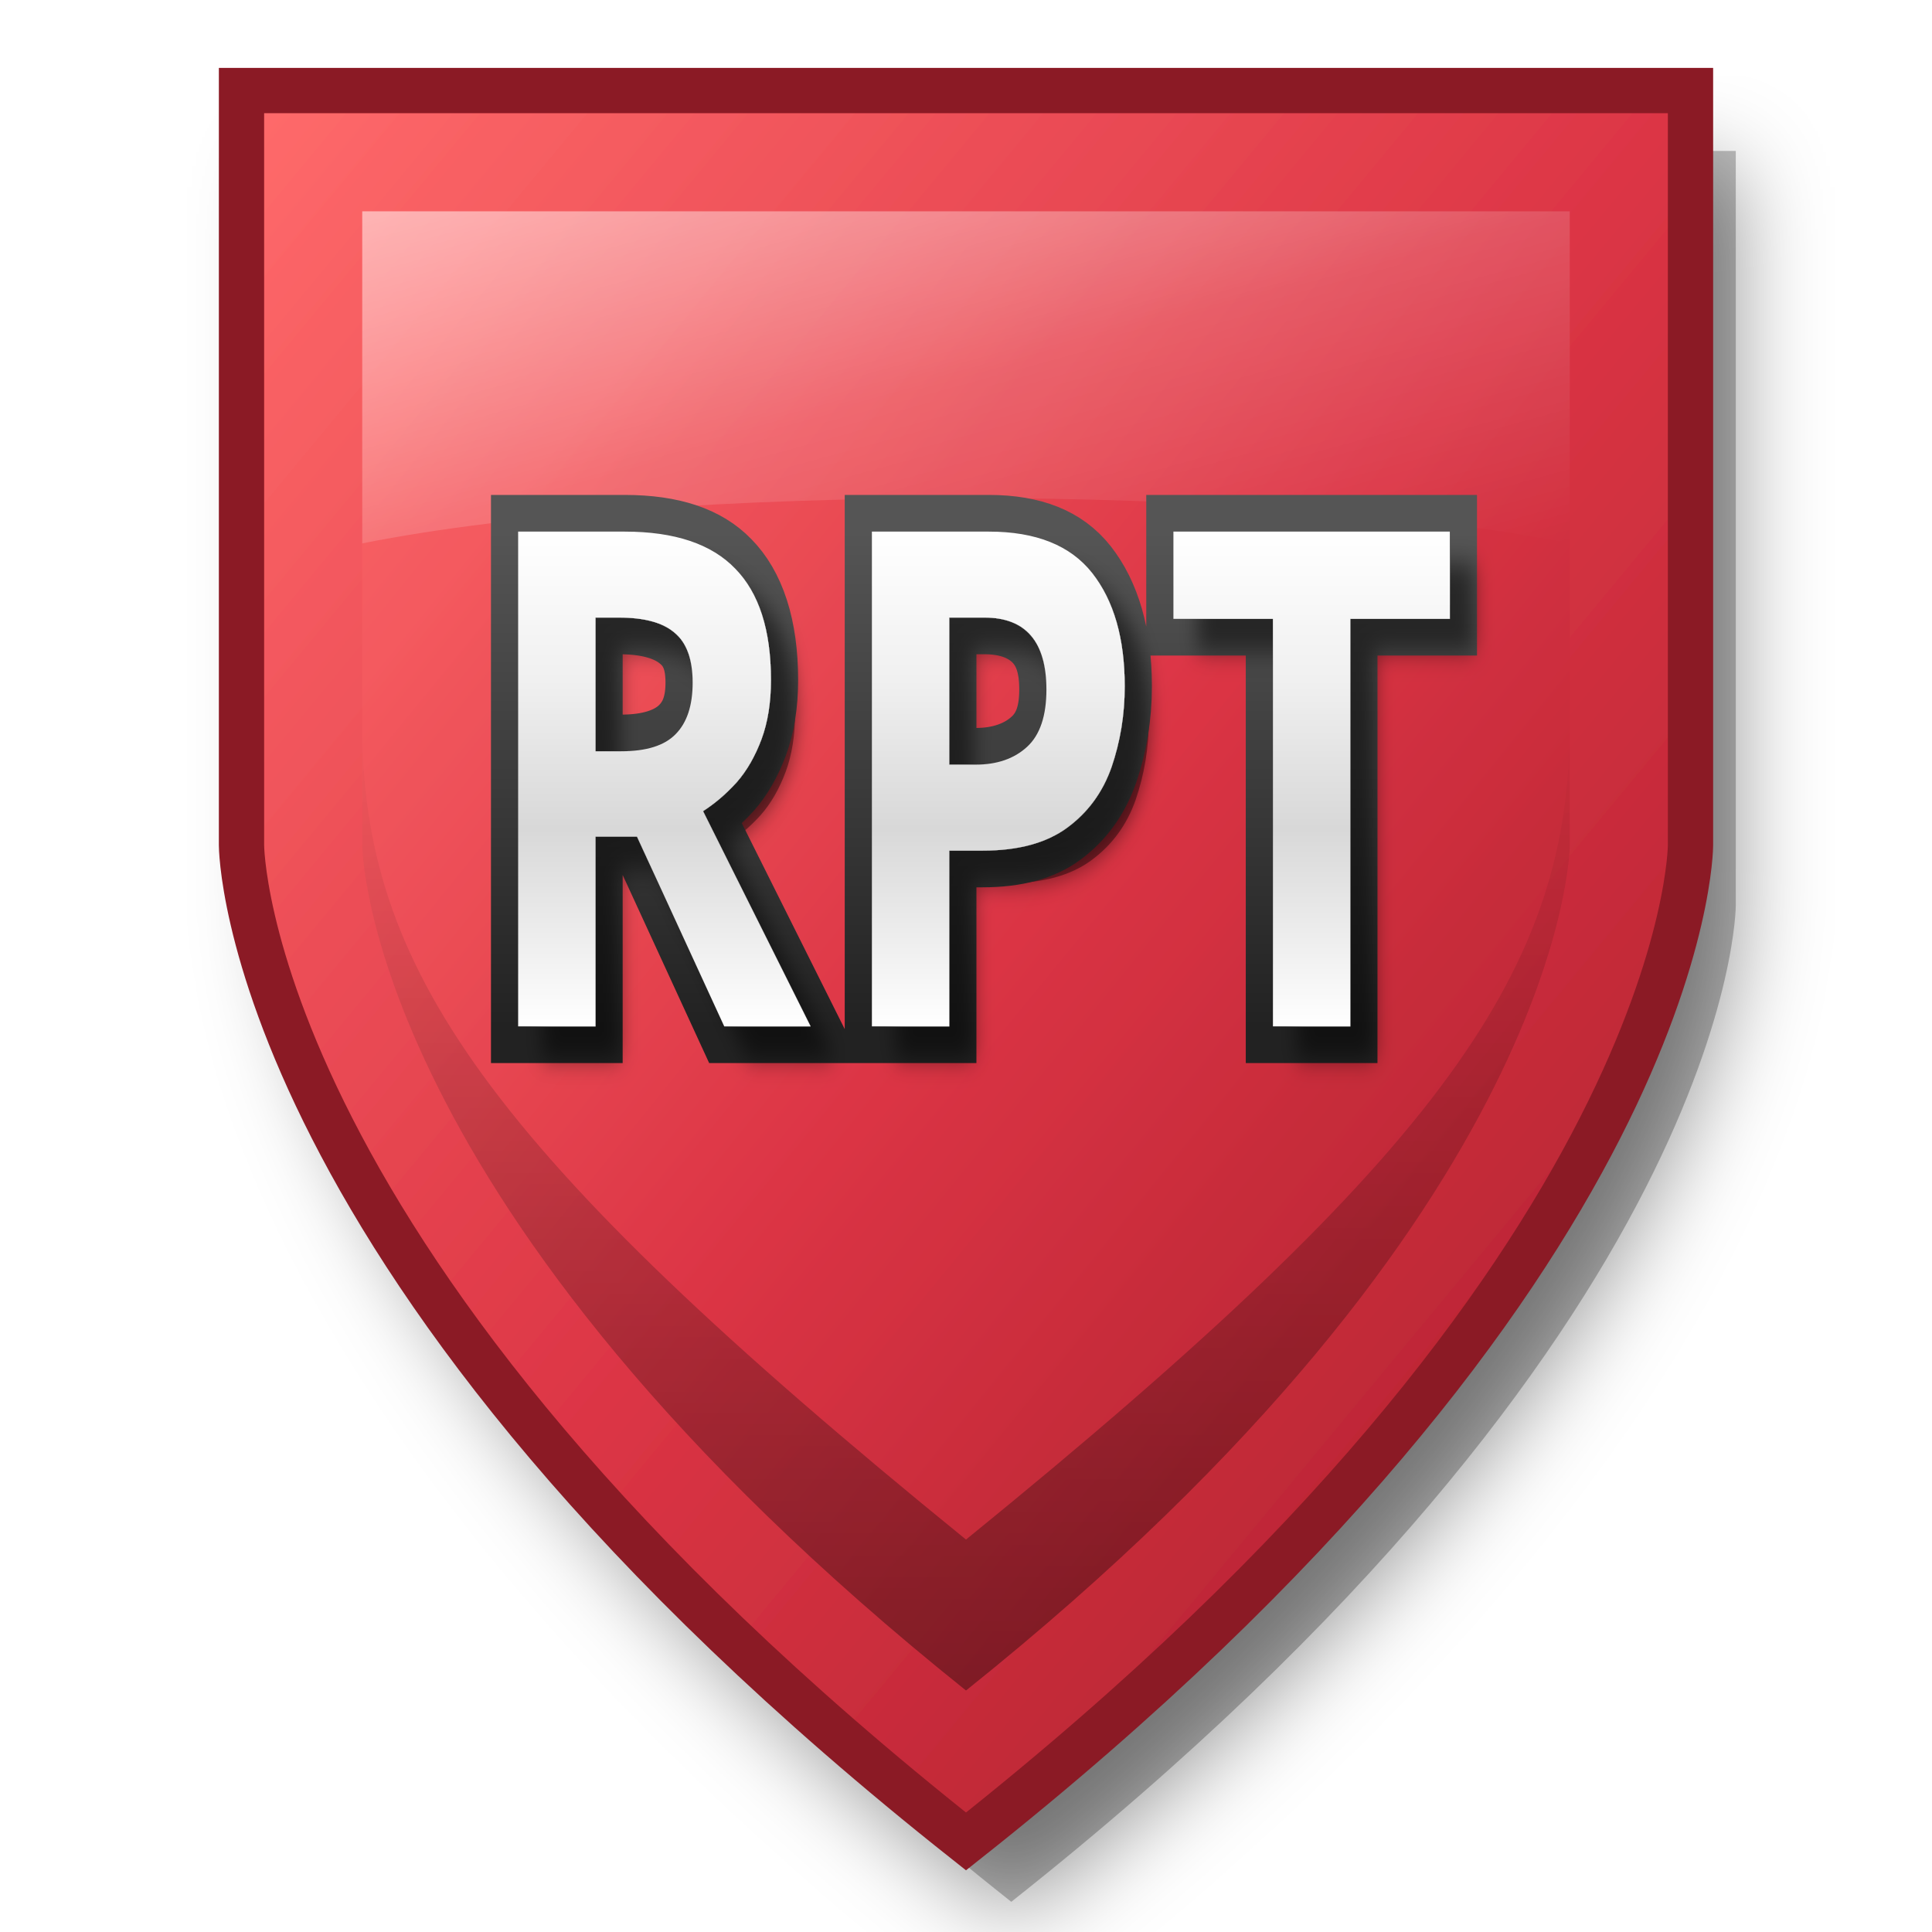
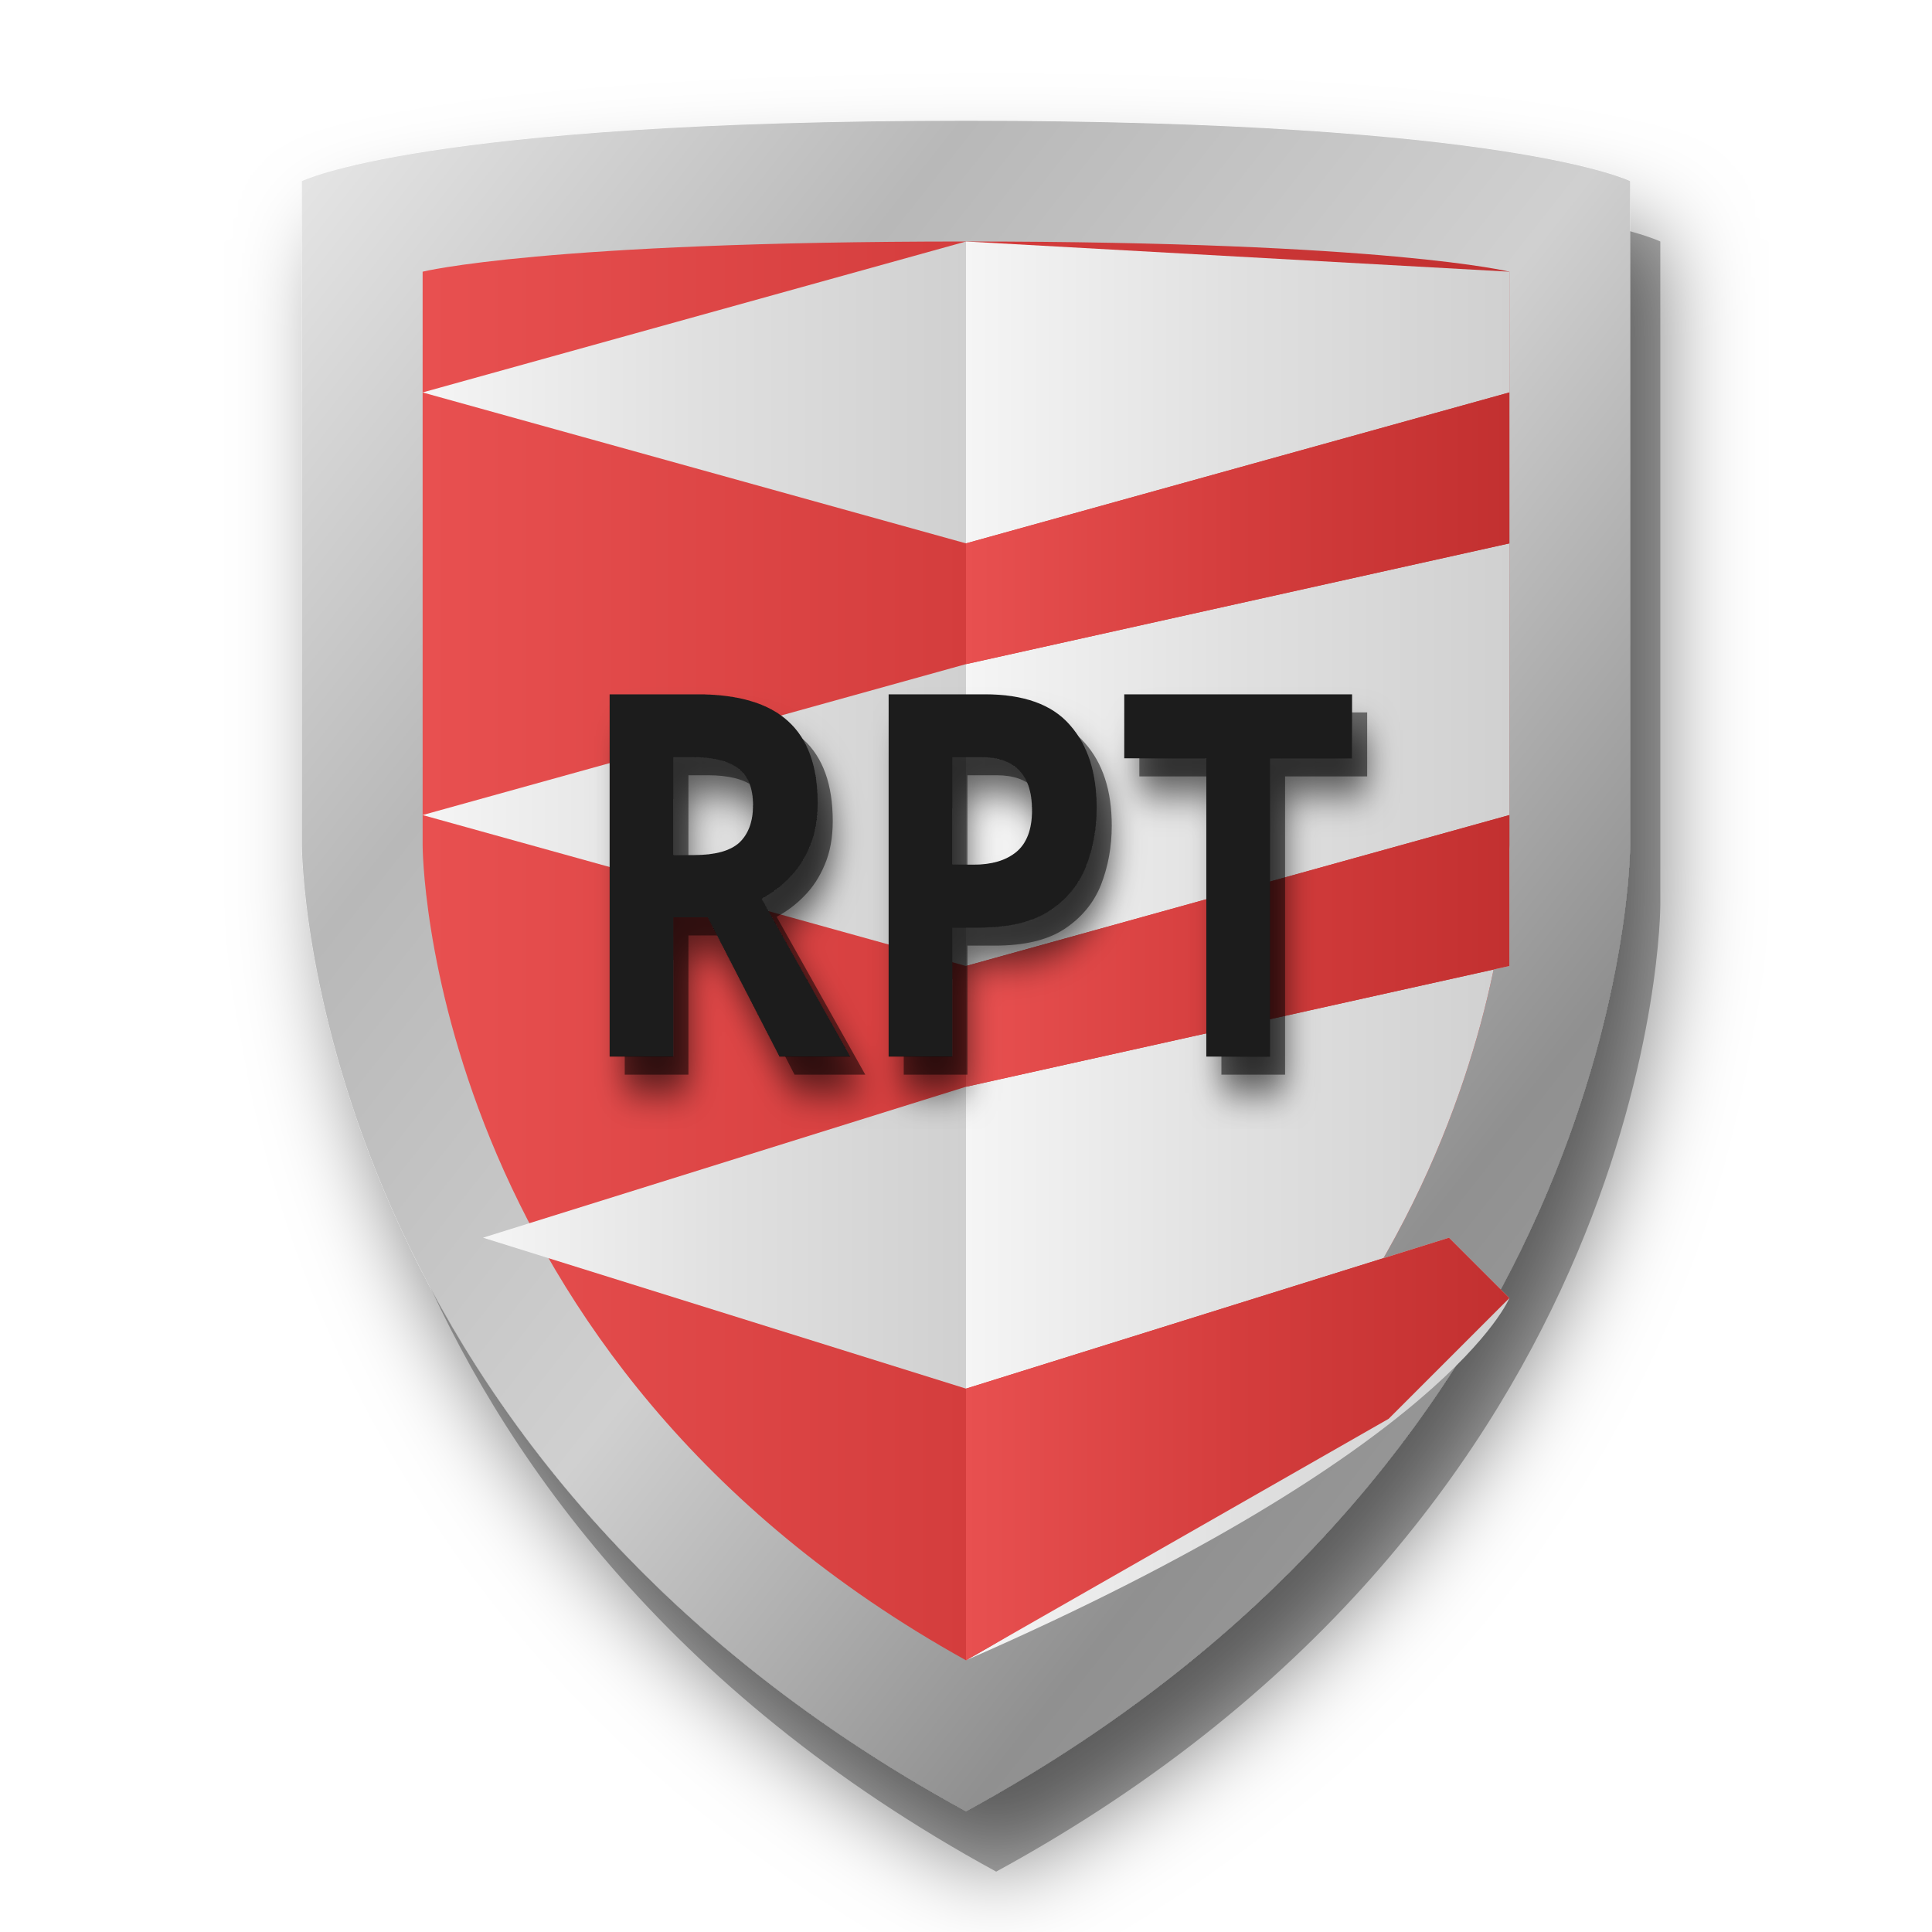
<svg xmlns="http://www.w3.org/2000/svg" viewBox="0 0 64 64">
  <defs>
-     <linearGradient id="shieldGrad" x1="0%" y1="0%" x2="100%" y2="100%">
-       <stop offset="0%" style="stop-color:#ff6b6b" />
-       <stop offset="50%" style="stop-color:#dc3545" />
-       <stop offset="100%" style="stop-color:#a71d2a" />
+     <linearGradient id="silverGrad" x1="0%" y1="0%" x2="100%" y2="100%">
+       <stop offset="0%" style="stop-color:#e8e8e8" />
+       <stop offset="25%" style="stop-color:#b8b8b8" />
+       <stop offset="50%" style="stop-color:#d0d0d0" />
+       <stop offset="75%" style="stop-color:#909090" />
+       <stop offset="100%" style="stop-color:#a8a8a8" />
    </linearGradient>
-     <linearGradient id="shineGrad" x1="0%" y1="0%" x2="100%" y2="100%">
-       <stop offset="0%" style="stop-color:rgba(255,255,255,0.5)" />
-       <stop offset="50%" style="stop-color:rgba(255,255,255,0.15)" />
-       <stop offset="100%" style="stop-color:rgba(255,255,255,0)" />
+     <linearGradient id="redGrad" x1="0%" y1="0%" x2="100%" y2="0%">
+       <stop offset="0%" style="stop-color:#e85050" />
+       <stop offset="50%" style="stop-color:#d43d3d" />
+       <stop offset="100%" style="stop-color:#c23030" />
    </linearGradient>
-     <linearGradient id="innerShadow" x1="0%" y1="100%" x2="0%" y2="0%">
-       <stop offset="0%" style="stop-color:rgba(0,0,0,0.35)" />
-       <stop offset="100%" style="stop-color:rgba(0,0,0,0)" />
-     </linearGradient>
-     <linearGradient id="textGrad" x1="0%" y1="0%" x2="0%" y2="100%">
-       <stop offset="0%" style="stop-color:#ffffff" />
-       <stop offset="30%" style="stop-color:#f0f0f0" />
-       <stop offset="60%" style="stop-color:#d8d8d8" />
-       <stop offset="100%" style="stop-color:#ffffff" />
-     </linearGradient>
-     <linearGradient id="textStroke" x1="0%" y1="0%" x2="0%" y2="100%">
-       <stop offset="0%" style="stop-color:#555" />
-       <stop offset="100%" style="stop-color:#222" />
+     <linearGradient id="whiteGrad" x1="0%" y1="0%" x2="100%" y2="0%">
+       <stop offset="0%" style="stop-color:#f5f5f5" />
+       <stop offset="50%" style="stop-color:#e0e0e0" />
+       <stop offset="100%" style="stop-color:#d0d0d0" />
    </linearGradient>
    <filter id="dropShadow" x="-20%" y="-20%" width="140%" height="140%">
-       <feDropShadow dx="1.5" dy="2.5" stdDeviation="1.5" flood-color="rgba(0,0,0,0.4)" />
+       <feDropShadow dx="1" dy="2" stdDeviation="1.5" flood-color="rgba(0,0,0,0.5)" />
    </filter>
-     <filter id="emboss" x="-20%" y="-20%" width="140%" height="140%">
-       <feDropShadow dx="-0.5" dy="-0.5" stdDeviation="0" flood-color="rgba(255,255,255,0.7)" />
-       <feDropShadow dx="0.8" dy="0.8" stdDeviation="0.3" flood-color="rgba(0,0,0,0.5)" />
+     <filter id="textShadow" x="-20%" y="-20%" width="140%" height="140%">
+       <feDropShadow dx="0.5" dy="1" stdDeviation="0.5" flood-color="rgba(0,0,0,0.6)" />
    </filter>
  </defs>
-   <path d="M32 3 C32 3 8 3 8 3 C8 3 8 28 8 28 C8 28 8 42 32 61 C56 42 56 28 56 28 C56 28 56 3 56 3 C56 3 32 3 32 3 Z" fill="rgba(0,0,0,0.25)" transform="translate(1.5, 2)" />
-   <path d="M32 3 C32 3 8 3 8 3 C8 3 8 28 8 28 C8 28 8 42 32 61 C56 42 56 28 56 28 C56 28 56 3 56 3 C56 3 32 3 32 3 Z" fill="url(#shieldGrad)" filter="url(#dropShadow)" />
-   <path d="M32 3 C32 3 8 3 8 3 C8 3 8 28 8 28 C8 28 8 42 32 61 C56 42 56 28 56 28 C56 28 56 3 56 3 C56 3 32 3 32 3 Z" fill="none" stroke="#8b1a25" stroke-width="1.5" />
-   <path d="M32 7 C32 7 12 7 12 7 C12 7 12 28 12 28 C12 28 12 40 32 56 C52 40 52 28 52 28 C52 28 52 7 52 7 C52 7 32 7 32 7 Z" fill="url(#shieldGrad)" opacity="0.85" />
-   <path d="M32 7 C32 7 12 7 12 7 C12 7 12 18 12 18 C22 16 42 16 52 18 C52 18 52 7 52 7 C52 7 32 7 32 7 Z" fill="url(#shineGrad)" />
-   <path d="M32 56 C12 40 12 28 12 28 L12 24 C12 32 16 38 32 51 C48 38 52 32 52 24 L52 28 C52 28 52 40 32 56 Z" fill="url(#innerShadow)" />
-   <g transform="translate(32, 34)">
-     <text x="0" y="0" font-family="Impact, Arial Black, sans-serif" font-size="17" font-weight="900" fill="rgba(0,0,0,0.4)" text-anchor="middle" transform="scale(1, 1.35) translate(0.8, 0.8)" style="letter-spacing: 0.5px;">RPT</text>
-     <text x="0" y="0" font-family="Impact, Arial Black, sans-serif" font-size="17" font-weight="900" fill="none" stroke="url(#textStroke)" stroke-width="1.8" text-anchor="middle" transform="scale(1, 1.35)" style="letter-spacing: 0.5px;">RPT</text>
-     <text x="0" y="0" font-family="Impact, Arial Black, sans-serif" font-size="17" font-weight="900" fill="url(#textGrad)" text-anchor="middle" transform="scale(1, 1.35)" filter="url(#emboss)" style="letter-spacing: 0.5px;">RPT</text>
+   <path d="M32 4 C14 4 10 6 10 6 L10 28 C10 28 10 48 32 60 C54 48 54 28 54 28 L54 6 C54 6 50 4 32 4 Z" fill="rgba(0,0,0,0.3)" transform="translate(1, 2)" />
+   <path d="M32 4 C14 4 10 6 10 6 L10 28 C10 28 10 48 32 60 C54 48 54 28 54 28 L54 6 C54 6 50 4 32 4 Z" fill="url(#silverGrad)" filter="url(#dropShadow)" />
+   <path d="M32 8 C18 8 14 9 14 9 L14 28 C14 28 14 45 32 55 C50 45 50 28 50 28 L50 9 C50 9 46 8 32 8 Z" fill="url(#redGrad)" />
+   <polygon points="32,8 32,18 14,13" fill="url(#whiteGrad)" />
+   <polygon points="32,22 32,32 14,27" fill="url(#whiteGrad)" />
+   <polygon points="32,36 32,46 16,41" fill="url(#whiteGrad)" />
+   <path d="M32 55 C50 45 50 28 50 28 L50 9 L32 8 L32 18 L50 13 L50 18 L32 22 L32 32 L50 27 L50 32 L32 36 L32 46 L48 41 L50 43 C50 43 48 48 32 55 Z" fill="url(#whiteGrad)" />
+   <polygon points="32,18 50,13 50,18 32,22" fill="url(#redGrad)" />
+   <polygon points="32,32 50,27 50,32 32,36" fill="url(#redGrad)" />
+   <polygon points="32,46 48,41 50,43 46,47 32,55" fill="url(#redGrad)" />
+   <g transform="translate(32, 35)">
+     <text x="0" y="0" font-family="Arial Black, Impact, sans-serif" font-size="14" font-weight="900" fill="rgba(0,0,0,0.5)" text-anchor="middle" transform="scale(1, 1.2) translate(0.5, 0.5)" style="letter-spacing: 0px;">RPT</text>
+     <text x="0" y="0" font-family="Arial Black, Impact, sans-serif" font-size="14" font-weight="900" fill="#1a1a1a" text-anchor="middle" transform="scale(1, 1.2)" filter="url(#textShadow)" style="letter-spacing: 0px;">RPT</text>
  </g>
</svg>
